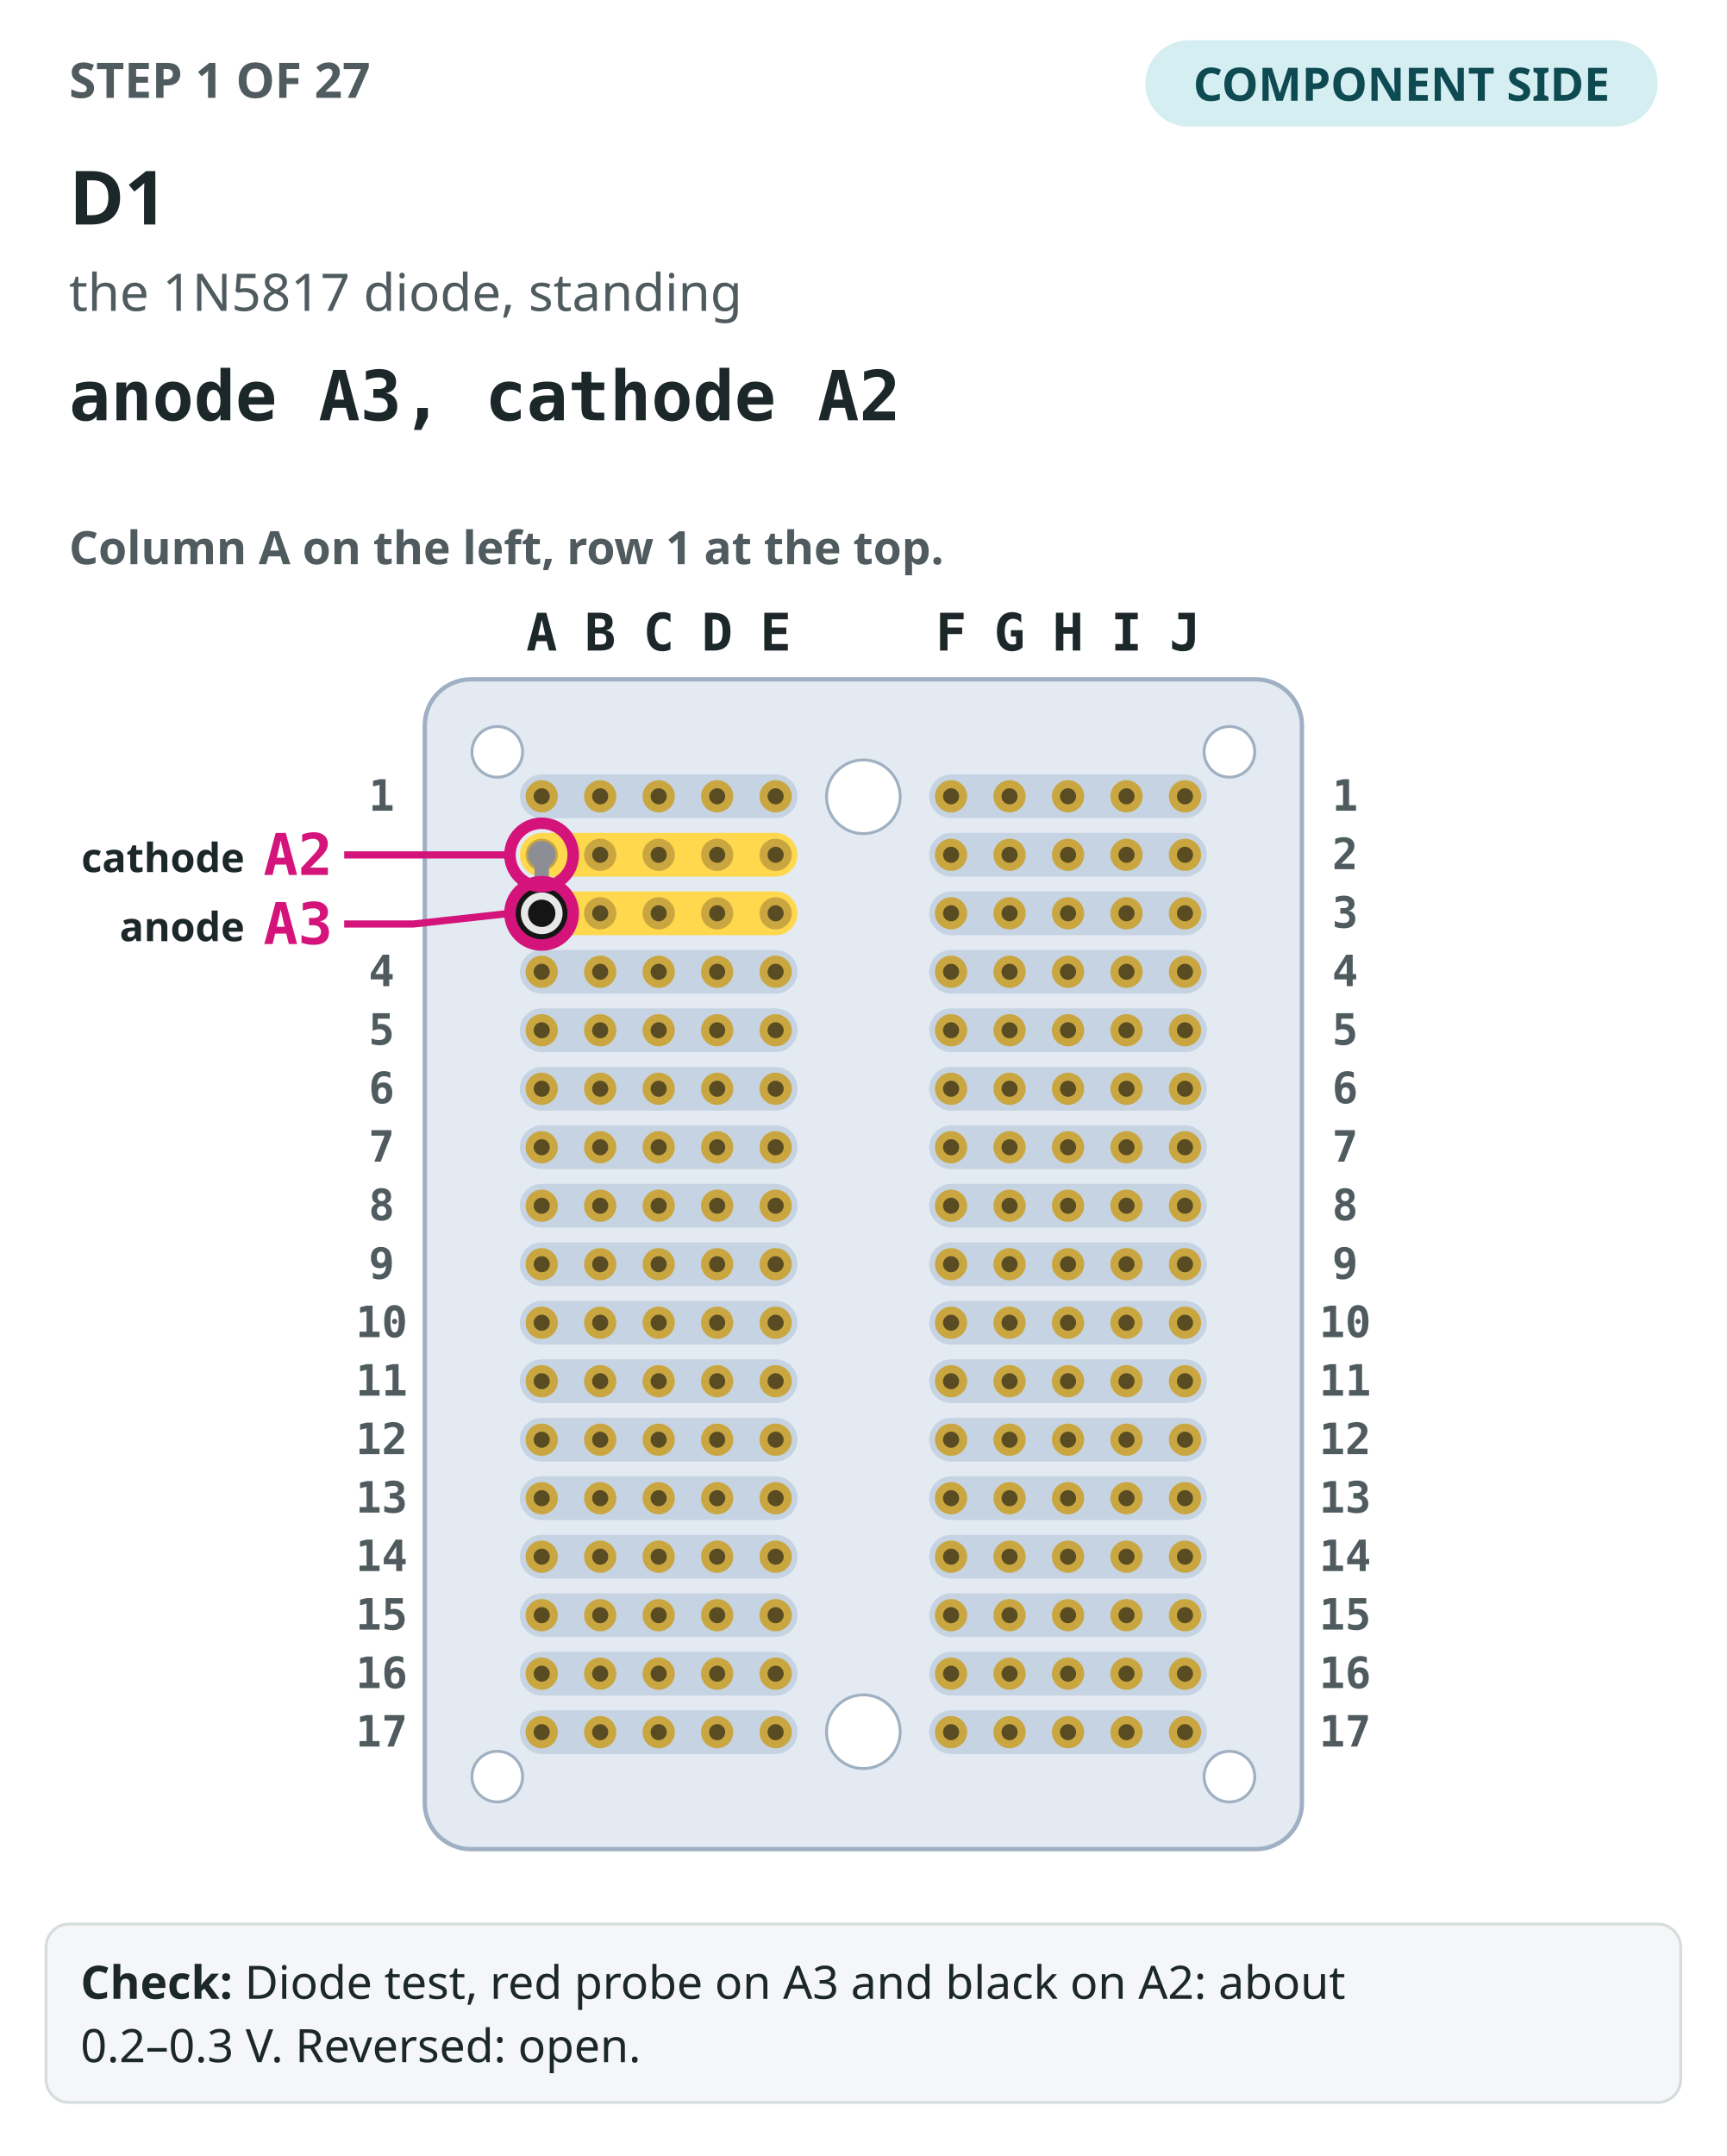
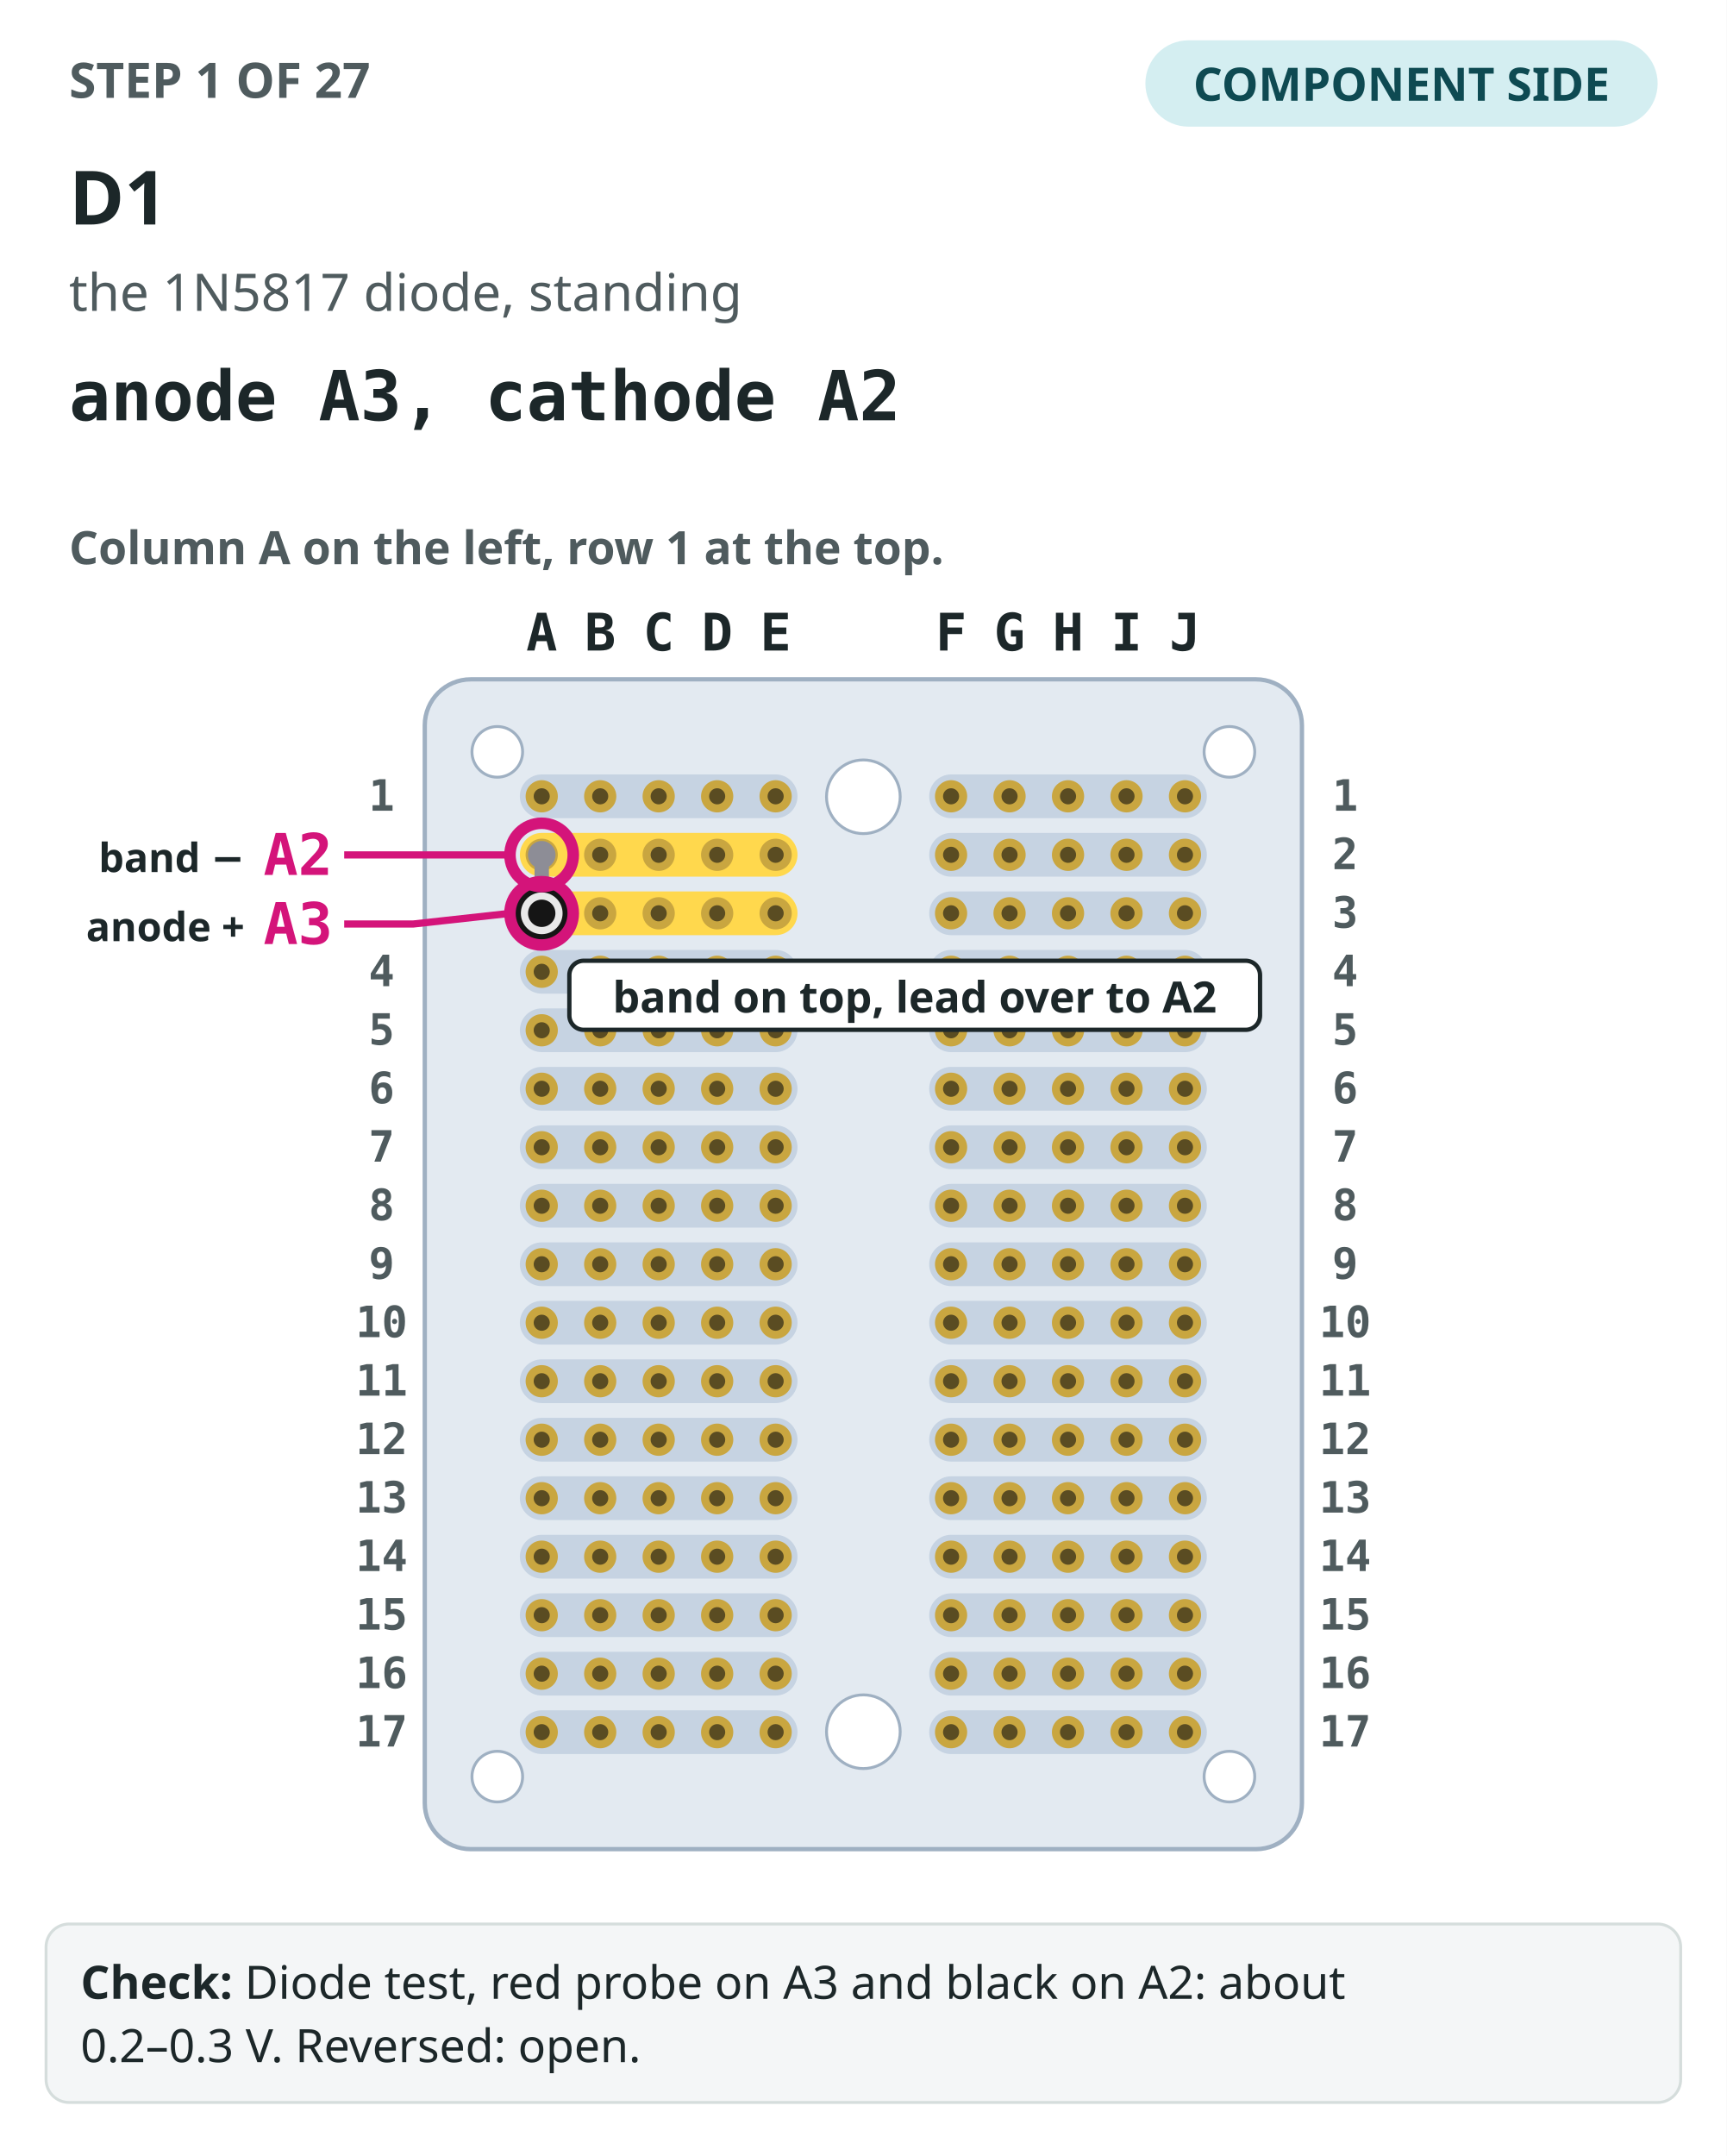
<svg xmlns="http://www.w3.org/2000/svg" viewBox="0 0 600 749" role="img" aria-label="Step 1: The perfboard seen from the component side, column A on the left. D1 drawn in colour, anode A3, cathode A2, its holes circled.">
  <rect width="600" height="749" fill="#ffffff" />
  <text x="24" y="34" font-family="IBM Plex Sans,ui-sans-serif,system-ui,sans-serif" font-size="17" font-weight="700" fill="#4f5b5e">STEP 1 OF 27</text>
  <rect x="398" y="14" width="178" height="30" rx="15" fill="#d4eef1" />
  <text x="487" y="35" text-anchor="middle" font-family="IBM Plex Sans,ui-sans-serif,system-ui,sans-serif" font-size="16" font-weight="700" fill="#0e4a52">COMPONENT SIDE</text>
  <text x="24" y="78" font-family="IBM Plex Sans,ui-sans-serif,system-ui,sans-serif" font-size="26" font-weight="700" fill="#1c2729">D1</text>
  <text x="24" y="108" font-family="IBM Plex Sans,ui-sans-serif,system-ui,sans-serif" font-size="18" fill="#4f5b5e">the 1N5817 diode, standing</text>
  <text x="24" y="146" font-family="IBM Plex Mono,ui-monospace,SFMono-Regular,Menlo,monospace" font-size="24" font-weight="700" fill="#1c2729">anode A3, cathode A2</text>
  <text x="24" y="196" font-family="IBM Plex Sans,ui-sans-serif,system-ui,sans-serif" font-size="16" font-weight="600" fill="#4f5b5e">Column A on the left, row 1 at the top.</text>
  <rect x="147.6" y="236" width="304.8" height="406.4" rx="16" fill="#e3eaf1" stroke="#9fb0c2" stroke-width="1.5" />
  <rect x="180.64" y="269.04" width="96.48" height="15.2" rx="7.6" fill="#c6d3e2" />
  <rect x="322.88" y="269.04" width="96.48" height="15.2" rx="7.6" fill="#c6d3e2" />
  <rect x="180.64" y="289.36" width="96.48" height="15.2" rx="7.6" fill="#ffd84d" />
  <rect x="322.88" y="289.36" width="96.48" height="15.2" rx="7.6" fill="#c6d3e2" />
  <rect x="180.64" y="309.68" width="96.48" height="15.2" rx="7.6" fill="#ffd84d" />
  <rect x="322.88" y="309.68" width="96.48" height="15.2" rx="7.6" fill="#c6d3e2" />
  <rect x="180.64" y="330" width="96.48" height="15.2" rx="7.6" fill="#c6d3e2" />
  <rect x="322.88" y="330" width="96.48" height="15.2" rx="7.6" fill="#c6d3e2" />
  <rect x="180.64" y="350.32" width="96.48" height="15.2" rx="7.6" fill="#c6d3e2" />
  <rect x="322.88" y="350.32" width="96.48" height="15.2" rx="7.6" fill="#c6d3e2" />
  <rect x="180.64" y="370.64" width="96.48" height="15.2" rx="7.6" fill="#c6d3e2" />
  <rect x="322.88" y="370.64" width="96.48" height="15.2" rx="7.6" fill="#c6d3e2" />
  <rect x="180.64" y="390.96" width="96.48" height="15.2" rx="7.6" fill="#c6d3e2" />
  <rect x="322.88" y="390.96" width="96.48" height="15.2" rx="7.6" fill="#c6d3e2" />
  <rect x="180.64" y="411.28" width="96.48" height="15.2" rx="7.6" fill="#c6d3e2" />
  <rect x="322.88" y="411.28" width="96.48" height="15.2" rx="7.6" fill="#c6d3e2" />
  <rect x="180.64" y="431.6" width="96.48" height="15.2" rx="7.6" fill="#c6d3e2" />
  <rect x="322.88" y="431.6" width="96.48" height="15.2" rx="7.6" fill="#c6d3e2" />
  <rect x="180.64" y="451.92" width="96.48" height="15.2" rx="7.6" fill="#c6d3e2" />
  <rect x="322.88" y="451.92" width="96.48" height="15.2" rx="7.6" fill="#c6d3e2" />
  <rect x="180.64" y="472.24" width="96.48" height="15.2" rx="7.6" fill="#c6d3e2" />
  <rect x="322.88" y="472.24" width="96.48" height="15.2" rx="7.6" fill="#c6d3e2" />
  <rect x="180.64" y="492.56" width="96.48" height="15.2" rx="7.6" fill="#c6d3e2" />
  <rect x="322.88" y="492.56" width="96.48" height="15.2" rx="7.6" fill="#c6d3e2" />
  <rect x="180.64" y="512.88" width="96.48" height="15.2" rx="7.6" fill="#c6d3e2" />
  <rect x="322.88" y="512.88" width="96.48" height="15.2" rx="7.6" fill="#c6d3e2" />
  <rect x="180.64" y="533.2" width="96.48" height="15.2" rx="7.6" fill="#c6d3e2" />
  <rect x="322.88" y="533.2" width="96.48" height="15.2" rx="7.6" fill="#c6d3e2" />
  <rect x="180.64" y="553.52" width="96.48" height="15.2" rx="7.6" fill="#c6d3e2" />
  <rect x="322.88" y="553.52" width="96.48" height="15.2" rx="7.6" fill="#c6d3e2" />
  <rect x="180.64" y="573.84" width="96.48" height="15.2" rx="7.6" fill="#c6d3e2" />
  <rect x="322.88" y="573.84" width="96.48" height="15.2" rx="7.6" fill="#c6d3e2" />
  <rect x="180.64" y="594.16" width="96.48" height="15.2" rx="7.6" fill="#c6d3e2" />
  <rect x="322.88" y="594.16" width="96.48" height="15.2" rx="7.6" fill="#c6d3e2" />
  <circle cx="300" cy="276.8" r="12.8" fill="#ffffff" stroke="#9fb0c2" />
  <circle cx="300" cy="601.6" r="12.8" fill="#ffffff" stroke="#9fb0c2" />
  <circle cx="172.8" cy="261.2" r="8.8" fill="#ffffff" stroke="#9fb0c2" />
  <circle cx="427.2" cy="261.2" r="8.8" fill="#ffffff" stroke="#9fb0c2" />
  <circle cx="172.8" cy="617.2" r="8.8" fill="#ffffff" stroke="#9fb0c2" />
  <circle cx="427.2" cy="617.2" r="8.8" fill="#ffffff" stroke="#9fb0c2" />
  <circle cx="188.24" cy="276.64" r="5.6" fill="#c9a640" />
  <circle cx="188.24" cy="276.64" r="2.8" fill="#5a4c22" />
  <circle cx="208.56" cy="276.64" r="5.6" fill="#c9a640" />
  <circle cx="208.56" cy="276.64" r="2.8" fill="#5a4c22" />
  <circle cx="228.88" cy="276.64" r="5.6" fill="#c9a640" />
  <circle cx="228.88" cy="276.64" r="2.8" fill="#5a4c22" />
  <circle cx="249.2" cy="276.64" r="5.6" fill="#c9a640" />
  <circle cx="249.2" cy="276.64" r="2.8" fill="#5a4c22" />
  <circle cx="269.52" cy="276.64" r="5.6" fill="#c9a640" />
  <circle cx="269.52" cy="276.64" r="2.8" fill="#5a4c22" />
  <circle cx="330.48" cy="276.64" r="5.6" fill="#c9a640" />
  <circle cx="330.48" cy="276.64" r="2.8" fill="#5a4c22" />
  <circle cx="350.8" cy="276.64" r="5.6" fill="#c9a640" />
  <circle cx="350.8" cy="276.64" r="2.8" fill="#5a4c22" />
  <circle cx="371.12" cy="276.64" r="5.6" fill="#c9a640" />
  <circle cx="371.12" cy="276.64" r="2.8" fill="#5a4c22" />
  <circle cx="391.44" cy="276.64" r="5.6" fill="#c9a640" />
  <circle cx="391.44" cy="276.64" r="2.8" fill="#5a4c22" />
  <circle cx="411.76" cy="276.64" r="5.6" fill="#c9a640" />
  <circle cx="411.76" cy="276.64" r="2.8" fill="#5a4c22" />
  <circle cx="188.24" cy="296.96" r="5.6" fill="#c9a640" />
  <circle cx="188.24" cy="296.96" r="2.8" fill="#5a4c22" />
  <circle cx="208.56" cy="296.96" r="5.6" fill="#c9a640" />
  <circle cx="208.56" cy="296.96" r="2.8" fill="#5a4c22" />
  <circle cx="228.88" cy="296.96" r="5.6" fill="#c9a640" />
  <circle cx="228.88" cy="296.96" r="2.8" fill="#5a4c22" />
  <circle cx="249.2" cy="296.96" r="5.6" fill="#c9a640" />
  <circle cx="249.2" cy="296.96" r="2.8" fill="#5a4c22" />
  <circle cx="269.52" cy="296.96" r="5.6" fill="#c9a640" />
  <circle cx="269.52" cy="296.96" r="2.8" fill="#5a4c22" />
  <circle cx="330.48" cy="296.96" r="5.6" fill="#c9a640" />
  <circle cx="330.48" cy="296.96" r="2.8" fill="#5a4c22" />
  <circle cx="350.8" cy="296.96" r="5.6" fill="#c9a640" />
  <circle cx="350.8" cy="296.96" r="2.8" fill="#5a4c22" />
  <circle cx="371.12" cy="296.96" r="5.6" fill="#c9a640" />
  <circle cx="371.12" cy="296.96" r="2.8" fill="#5a4c22" />
  <circle cx="391.44" cy="296.96" r="5.6" fill="#c9a640" />
  <circle cx="391.44" cy="296.96" r="2.8" fill="#5a4c22" />
  <circle cx="411.76" cy="296.96" r="5.6" fill="#c9a640" />
  <circle cx="411.76" cy="296.96" r="2.8" fill="#5a4c22" />
  <circle cx="188.24" cy="317.28" r="5.6" fill="#c9a640" />
  <circle cx="188.24" cy="317.28" r="2.8" fill="#5a4c22" />
  <circle cx="208.56" cy="317.28" r="5.6" fill="#c9a640" />
  <circle cx="208.56" cy="317.28" r="2.8" fill="#5a4c22" />
  <circle cx="228.88" cy="317.28" r="5.6" fill="#c9a640" />
  <circle cx="228.88" cy="317.28" r="2.8" fill="#5a4c22" />
  <circle cx="249.2" cy="317.28" r="5.6" fill="#c9a640" />
  <circle cx="249.2" cy="317.28" r="2.8" fill="#5a4c22" />
  <circle cx="269.52" cy="317.28" r="5.6" fill="#c9a640" />
  <circle cx="269.52" cy="317.28" r="2.8" fill="#5a4c22" />
  <circle cx="330.48" cy="317.28" r="5.6" fill="#c9a640" />
  <circle cx="330.48" cy="317.28" r="2.8" fill="#5a4c22" />
  <circle cx="350.8" cy="317.28" r="5.6" fill="#c9a640" />
  <circle cx="350.8" cy="317.28" r="2.8" fill="#5a4c22" />
  <circle cx="371.12" cy="317.28" r="5.6" fill="#c9a640" />
  <circle cx="371.12" cy="317.28" r="2.8" fill="#5a4c22" />
  <circle cx="391.44" cy="317.28" r="5.6" fill="#c9a640" />
  <circle cx="391.44" cy="317.28" r="2.8" fill="#5a4c22" />
  <circle cx="411.76" cy="317.28" r="5.6" fill="#c9a640" />
  <circle cx="411.76" cy="317.28" r="2.8" fill="#5a4c22" />
  <circle cx="188.24" cy="337.6" r="5.6" fill="#c9a640" />
  <circle cx="188.24" cy="337.6" r="2.8" fill="#5a4c22" />
  <circle cx="208.56" cy="337.6" r="5.6" fill="#c9a640" />
  <circle cx="208.56" cy="337.6" r="2.8" fill="#5a4c22" />
  <circle cx="228.88" cy="337.6" r="5.6" fill="#c9a640" />
  <circle cx="228.88" cy="337.6" r="2.8" fill="#5a4c22" />
  <circle cx="249.2" cy="337.6" r="5.6" fill="#c9a640" />
  <circle cx="249.2" cy="337.6" r="2.8" fill="#5a4c22" />
  <circle cx="269.52" cy="337.6" r="5.6" fill="#c9a640" />
  <circle cx="269.52" cy="337.6" r="2.8" fill="#5a4c22" />
  <circle cx="330.48" cy="337.6" r="5.6" fill="#c9a640" />
  <circle cx="330.48" cy="337.6" r="2.8" fill="#5a4c22" />
  <circle cx="350.8" cy="337.6" r="5.6" fill="#c9a640" />
  <circle cx="350.8" cy="337.6" r="2.8" fill="#5a4c22" />
  <circle cx="371.12" cy="337.6" r="5.6" fill="#c9a640" />
  <circle cx="371.12" cy="337.6" r="2.8" fill="#5a4c22" />
  <circle cx="391.44" cy="337.6" r="5.6" fill="#c9a640" />
  <circle cx="391.44" cy="337.6" r="2.8" fill="#5a4c22" />
  <circle cx="411.76" cy="337.6" r="5.6" fill="#c9a640" />
  <circle cx="411.76" cy="337.6" r="2.8" fill="#5a4c22" />
  <circle cx="188.24" cy="357.92" r="5.6" fill="#c9a640" />
  <circle cx="188.24" cy="357.92" r="2.8" fill="#5a4c22" />
  <circle cx="208.56" cy="357.92" r="5.6" fill="#c9a640" />
  <circle cx="208.56" cy="357.92" r="2.8" fill="#5a4c22" />
  <circle cx="228.88" cy="357.92" r="5.6" fill="#c9a640" />
  <circle cx="228.88" cy="357.92" r="2.8" fill="#5a4c22" />
  <circle cx="249.2" cy="357.92" r="5.6" fill="#c9a640" />
  <circle cx="249.2" cy="357.92" r="2.8" fill="#5a4c22" />
  <circle cx="269.52" cy="357.92" r="5.6" fill="#c9a640" />
  <circle cx="269.52" cy="357.92" r="2.8" fill="#5a4c22" />
  <circle cx="330.48" cy="357.92" r="5.6" fill="#c9a640" />
  <circle cx="330.48" cy="357.92" r="2.8" fill="#5a4c22" />
  <circle cx="350.8" cy="357.92" r="5.6" fill="#c9a640" />
  <circle cx="350.8" cy="357.92" r="2.8" fill="#5a4c22" />
  <circle cx="371.12" cy="357.92" r="5.6" fill="#c9a640" />
  <circle cx="371.12" cy="357.92" r="2.8" fill="#5a4c22" />
  <circle cx="391.44" cy="357.92" r="5.6" fill="#c9a640" />
  <circle cx="391.44" cy="357.92" r="2.8" fill="#5a4c22" />
  <circle cx="411.76" cy="357.92" r="5.6" fill="#c9a640" />
  <circle cx="411.76" cy="357.92" r="2.8" fill="#5a4c22" />
  <circle cx="188.24" cy="378.24" r="5.6" fill="#c9a640" />
  <circle cx="188.24" cy="378.24" r="2.8" fill="#5a4c22" />
  <circle cx="208.56" cy="378.24" r="5.6" fill="#c9a640" />
  <circle cx="208.56" cy="378.24" r="2.8" fill="#5a4c22" />
  <circle cx="228.88" cy="378.24" r="5.6" fill="#c9a640" />
  <circle cx="228.88" cy="378.24" r="2.8" fill="#5a4c22" />
  <circle cx="249.2" cy="378.24" r="5.6" fill="#c9a640" />
  <circle cx="249.2" cy="378.24" r="2.8" fill="#5a4c22" />
  <circle cx="269.52" cy="378.24" r="5.6" fill="#c9a640" />
  <circle cx="269.52" cy="378.24" r="2.8" fill="#5a4c22" />
  <circle cx="330.48" cy="378.24" r="5.6" fill="#c9a640" />
  <circle cx="330.48" cy="378.24" r="2.8" fill="#5a4c22" />
  <circle cx="350.8" cy="378.24" r="5.6" fill="#c9a640" />
  <circle cx="350.8" cy="378.24" r="2.8" fill="#5a4c22" />
  <circle cx="371.12" cy="378.24" r="5.6" fill="#c9a640" />
  <circle cx="371.12" cy="378.24" r="2.8" fill="#5a4c22" />
  <circle cx="391.44" cy="378.24" r="5.6" fill="#c9a640" />
  <circle cx="391.44" cy="378.24" r="2.8" fill="#5a4c22" />
  <circle cx="411.76" cy="378.24" r="5.6" fill="#c9a640" />
  <circle cx="411.76" cy="378.24" r="2.8" fill="#5a4c22" />
  <circle cx="188.24" cy="398.56" r="5.6" fill="#c9a640" />
  <circle cx="188.24" cy="398.56" r="2.8" fill="#5a4c22" />
  <circle cx="208.56" cy="398.56" r="5.6" fill="#c9a640" />
  <circle cx="208.56" cy="398.56" r="2.8" fill="#5a4c22" />
  <circle cx="228.88" cy="398.56" r="5.6" fill="#c9a640" />
  <circle cx="228.88" cy="398.56" r="2.8" fill="#5a4c22" />
  <circle cx="249.2" cy="398.56" r="5.6" fill="#c9a640" />
  <circle cx="249.2" cy="398.56" r="2.8" fill="#5a4c22" />
  <circle cx="269.52" cy="398.56" r="5.6" fill="#c9a640" />
  <circle cx="269.52" cy="398.56" r="2.8" fill="#5a4c22" />
  <circle cx="330.48" cy="398.56" r="5.6" fill="#c9a640" />
  <circle cx="330.48" cy="398.56" r="2.8" fill="#5a4c22" />
  <circle cx="350.8" cy="398.56" r="5.6" fill="#c9a640" />
  <circle cx="350.8" cy="398.56" r="2.8" fill="#5a4c22" />
  <circle cx="371.12" cy="398.56" r="5.6" fill="#c9a640" />
  <circle cx="371.12" cy="398.56" r="2.8" fill="#5a4c22" />
  <circle cx="391.44" cy="398.56" r="5.6" fill="#c9a640" />
  <circle cx="391.44" cy="398.56" r="2.8" fill="#5a4c22" />
  <circle cx="411.76" cy="398.56" r="5.6" fill="#c9a640" />
  <circle cx="411.76" cy="398.56" r="2.8" fill="#5a4c22" />
  <circle cx="188.24" cy="418.88" r="5.6" fill="#c9a640" />
  <circle cx="188.24" cy="418.88" r="2.8" fill="#5a4c22" />
  <circle cx="208.56" cy="418.88" r="5.6" fill="#c9a640" />
  <circle cx="208.56" cy="418.88" r="2.8" fill="#5a4c22" />
  <circle cx="228.88" cy="418.88" r="5.6" fill="#c9a640" />
  <circle cx="228.88" cy="418.88" r="2.8" fill="#5a4c22" />
  <circle cx="249.2" cy="418.88" r="5.6" fill="#c9a640" />
  <circle cx="249.2" cy="418.88" r="2.8" fill="#5a4c22" />
  <circle cx="269.52" cy="418.88" r="5.6" fill="#c9a640" />
  <circle cx="269.52" cy="418.88" r="2.8" fill="#5a4c22" />
  <circle cx="330.48" cy="418.88" r="5.6" fill="#c9a640" />
  <circle cx="330.48" cy="418.88" r="2.8" fill="#5a4c22" />
  <circle cx="350.8" cy="418.88" r="5.6" fill="#c9a640" />
  <circle cx="350.8" cy="418.88" r="2.8" fill="#5a4c22" />
  <circle cx="371.12" cy="418.88" r="5.6" fill="#c9a640" />
  <circle cx="371.12" cy="418.88" r="2.8" fill="#5a4c22" />
  <circle cx="391.44" cy="418.88" r="5.6" fill="#c9a640" />
  <circle cx="391.44" cy="418.88" r="2.8" fill="#5a4c22" />
  <circle cx="411.76" cy="418.88" r="5.6" fill="#c9a640" />
  <circle cx="411.76" cy="418.88" r="2.8" fill="#5a4c22" />
  <circle cx="188.24" cy="439.2" r="5.6" fill="#c9a640" />
  <circle cx="188.24" cy="439.2" r="2.8" fill="#5a4c22" />
  <circle cx="208.56" cy="439.2" r="5.6" fill="#c9a640" />
  <circle cx="208.56" cy="439.2" r="2.8" fill="#5a4c22" />
  <circle cx="228.88" cy="439.2" r="5.6" fill="#c9a640" />
  <circle cx="228.88" cy="439.2" r="2.8" fill="#5a4c22" />
  <circle cx="249.2" cy="439.2" r="5.6" fill="#c9a640" />
  <circle cx="249.2" cy="439.2" r="2.8" fill="#5a4c22" />
  <circle cx="269.52" cy="439.2" r="5.6" fill="#c9a640" />
  <circle cx="269.52" cy="439.2" r="2.8" fill="#5a4c22" />
  <circle cx="330.48" cy="439.2" r="5.6" fill="#c9a640" />
  <circle cx="330.48" cy="439.2" r="2.8" fill="#5a4c22" />
  <circle cx="350.8" cy="439.2" r="5.6" fill="#c9a640" />
  <circle cx="350.8" cy="439.2" r="2.8" fill="#5a4c22" />
  <circle cx="371.12" cy="439.2" r="5.6" fill="#c9a640" />
  <circle cx="371.12" cy="439.2" r="2.8" fill="#5a4c22" />
  <circle cx="391.44" cy="439.2" r="5.6" fill="#c9a640" />
  <circle cx="391.44" cy="439.2" r="2.8" fill="#5a4c22" />
  <circle cx="411.76" cy="439.2" r="5.6" fill="#c9a640" />
  <circle cx="411.76" cy="439.2" r="2.8" fill="#5a4c22" />
  <circle cx="188.24" cy="459.52" r="5.6" fill="#c9a640" />
  <circle cx="188.24" cy="459.52" r="2.8" fill="#5a4c22" />
  <circle cx="208.56" cy="459.52" r="5.6" fill="#c9a640" />
  <circle cx="208.56" cy="459.52" r="2.8" fill="#5a4c22" />
  <circle cx="228.88" cy="459.52" r="5.6" fill="#c9a640" />
  <circle cx="228.88" cy="459.52" r="2.8" fill="#5a4c22" />
  <circle cx="249.2" cy="459.52" r="5.6" fill="#c9a640" />
  <circle cx="249.2" cy="459.52" r="2.8" fill="#5a4c22" />
  <circle cx="269.52" cy="459.52" r="5.6" fill="#c9a640" />
  <circle cx="269.52" cy="459.52" r="2.8" fill="#5a4c22" />
  <circle cx="330.48" cy="459.52" r="5.6" fill="#c9a640" />
  <circle cx="330.48" cy="459.52" r="2.8" fill="#5a4c22" />
  <circle cx="350.8" cy="459.52" r="5.6" fill="#c9a640" />
  <circle cx="350.8" cy="459.52" r="2.8" fill="#5a4c22" />
  <circle cx="371.12" cy="459.52" r="5.6" fill="#c9a640" />
  <circle cx="371.12" cy="459.52" r="2.8" fill="#5a4c22" />
  <circle cx="391.44" cy="459.52" r="5.6" fill="#c9a640" />
  <circle cx="391.44" cy="459.52" r="2.8" fill="#5a4c22" />
  <circle cx="411.76" cy="459.52" r="5.6" fill="#c9a640" />
  <circle cx="411.76" cy="459.52" r="2.8" fill="#5a4c22" />
  <circle cx="188.24" cy="479.84" r="5.6" fill="#c9a640" />
  <circle cx="188.24" cy="479.84" r="2.8" fill="#5a4c22" />
  <circle cx="208.56" cy="479.84" r="5.6" fill="#c9a640" />
  <circle cx="208.56" cy="479.84" r="2.8" fill="#5a4c22" />
  <circle cx="228.88" cy="479.84" r="5.6" fill="#c9a640" />
  <circle cx="228.88" cy="479.84" r="2.8" fill="#5a4c22" />
  <circle cx="249.2" cy="479.84" r="5.6" fill="#c9a640" />
  <circle cx="249.2" cy="479.84" r="2.8" fill="#5a4c22" />
  <circle cx="269.52" cy="479.84" r="5.6" fill="#c9a640" />
  <circle cx="269.52" cy="479.84" r="2.8" fill="#5a4c22" />
  <circle cx="330.48" cy="479.84" r="5.6" fill="#c9a640" />
  <circle cx="330.48" cy="479.84" r="2.8" fill="#5a4c22" />
  <circle cx="350.8" cy="479.84" r="5.6" fill="#c9a640" />
  <circle cx="350.8" cy="479.84" r="2.8" fill="#5a4c22" />
  <circle cx="371.12" cy="479.84" r="5.6" fill="#c9a640" />
  <circle cx="371.12" cy="479.84" r="2.8" fill="#5a4c22" />
  <circle cx="391.44" cy="479.84" r="5.6" fill="#c9a640" />
  <circle cx="391.44" cy="479.84" r="2.8" fill="#5a4c22" />
  <circle cx="411.76" cy="479.84" r="5.6" fill="#c9a640" />
  <circle cx="411.76" cy="479.84" r="2.8" fill="#5a4c22" />
  <circle cx="188.24" cy="500.16" r="5.6" fill="#c9a640" />
  <circle cx="188.24" cy="500.16" r="2.8" fill="#5a4c22" />
  <circle cx="208.56" cy="500.16" r="5.6" fill="#c9a640" />
  <circle cx="208.56" cy="500.16" r="2.8" fill="#5a4c22" />
  <circle cx="228.88" cy="500.16" r="5.6" fill="#c9a640" />
  <circle cx="228.88" cy="500.16" r="2.8" fill="#5a4c22" />
  <circle cx="249.2" cy="500.16" r="5.6" fill="#c9a640" />
  <circle cx="249.2" cy="500.16" r="2.8" fill="#5a4c22" />
  <circle cx="269.52" cy="500.16" r="5.6" fill="#c9a640" />
  <circle cx="269.52" cy="500.16" r="2.8" fill="#5a4c22" />
  <circle cx="330.48" cy="500.16" r="5.6" fill="#c9a640" />
  <circle cx="330.48" cy="500.16" r="2.8" fill="#5a4c22" />
  <circle cx="350.8" cy="500.16" r="5.6" fill="#c9a640" />
  <circle cx="350.8" cy="500.16" r="2.8" fill="#5a4c22" />
  <circle cx="371.12" cy="500.16" r="5.6" fill="#c9a640" />
  <circle cx="371.12" cy="500.16" r="2.8" fill="#5a4c22" />
  <circle cx="391.44" cy="500.16" r="5.6" fill="#c9a640" />
  <circle cx="391.44" cy="500.16" r="2.8" fill="#5a4c22" />
  <circle cx="411.76" cy="500.16" r="5.6" fill="#c9a640" />
  <circle cx="411.76" cy="500.16" r="2.8" fill="#5a4c22" />
  <circle cx="188.24" cy="520.48" r="5.6" fill="#c9a640" />
  <circle cx="188.24" cy="520.48" r="2.8" fill="#5a4c22" />
  <circle cx="208.56" cy="520.48" r="5.6" fill="#c9a640" />
  <circle cx="208.56" cy="520.48" r="2.8" fill="#5a4c22" />
  <circle cx="228.88" cy="520.48" r="5.6" fill="#c9a640" />
  <circle cx="228.88" cy="520.48" r="2.8" fill="#5a4c22" />
  <circle cx="249.2" cy="520.48" r="5.6" fill="#c9a640" />
  <circle cx="249.2" cy="520.48" r="2.8" fill="#5a4c22" />
  <circle cx="269.52" cy="520.48" r="5.6" fill="#c9a640" />
  <circle cx="269.52" cy="520.48" r="2.8" fill="#5a4c22" />
  <circle cx="330.48" cy="520.48" r="5.6" fill="#c9a640" />
  <circle cx="330.48" cy="520.48" r="2.8" fill="#5a4c22" />
  <circle cx="350.8" cy="520.48" r="5.6" fill="#c9a640" />
  <circle cx="350.8" cy="520.48" r="2.8" fill="#5a4c22" />
  <circle cx="371.12" cy="520.48" r="5.6" fill="#c9a640" />
  <circle cx="371.12" cy="520.48" r="2.8" fill="#5a4c22" />
  <circle cx="391.44" cy="520.48" r="5.6" fill="#c9a640" />
  <circle cx="391.44" cy="520.48" r="2.8" fill="#5a4c22" />
  <circle cx="411.76" cy="520.48" r="5.6" fill="#c9a640" />
  <circle cx="411.76" cy="520.48" r="2.8" fill="#5a4c22" />
  <circle cx="188.24" cy="540.8" r="5.6" fill="#c9a640" />
  <circle cx="188.24" cy="540.8" r="2.8" fill="#5a4c22" />
  <circle cx="208.56" cy="540.8" r="5.6" fill="#c9a640" />
  <circle cx="208.56" cy="540.8" r="2.8" fill="#5a4c22" />
  <circle cx="228.88" cy="540.8" r="5.6" fill="#c9a640" />
  <circle cx="228.88" cy="540.8" r="2.8" fill="#5a4c22" />
  <circle cx="249.2" cy="540.8" r="5.6" fill="#c9a640" />
  <circle cx="249.2" cy="540.8" r="2.8" fill="#5a4c22" />
  <circle cx="269.52" cy="540.8" r="5.6" fill="#c9a640" />
  <circle cx="269.52" cy="540.8" r="2.8" fill="#5a4c22" />
  <circle cx="330.48" cy="540.8" r="5.6" fill="#c9a640" />
  <circle cx="330.48" cy="540.8" r="2.8" fill="#5a4c22" />
  <circle cx="350.8" cy="540.8" r="5.6" fill="#c9a640" />
  <circle cx="350.8" cy="540.8" r="2.8" fill="#5a4c22" />
  <circle cx="371.12" cy="540.8" r="5.6" fill="#c9a640" />
  <circle cx="371.12" cy="540.8" r="2.8" fill="#5a4c22" />
  <circle cx="391.44" cy="540.8" r="5.6" fill="#c9a640" />
  <circle cx="391.44" cy="540.8" r="2.8" fill="#5a4c22" />
  <circle cx="411.76" cy="540.8" r="5.6" fill="#c9a640" />
  <circle cx="411.76" cy="540.8" r="2.8" fill="#5a4c22" />
  <circle cx="188.24" cy="561.12" r="5.6" fill="#c9a640" />
  <circle cx="188.24" cy="561.12" r="2.8" fill="#5a4c22" />
  <circle cx="208.56" cy="561.12" r="5.6" fill="#c9a640" />
  <circle cx="208.56" cy="561.12" r="2.8" fill="#5a4c22" />
  <circle cx="228.88" cy="561.12" r="5.6" fill="#c9a640" />
  <circle cx="228.88" cy="561.12" r="2.8" fill="#5a4c22" />
  <circle cx="249.2" cy="561.12" r="5.6" fill="#c9a640" />
  <circle cx="249.2" cy="561.12" r="2.8" fill="#5a4c22" />
  <circle cx="269.52" cy="561.12" r="5.6" fill="#c9a640" />
  <circle cx="269.52" cy="561.12" r="2.8" fill="#5a4c22" />
  <circle cx="330.48" cy="561.12" r="5.6" fill="#c9a640" />
  <circle cx="330.48" cy="561.12" r="2.8" fill="#5a4c22" />
  <circle cx="350.8" cy="561.12" r="5.6" fill="#c9a640" />
  <circle cx="350.8" cy="561.12" r="2.8" fill="#5a4c22" />
  <circle cx="371.12" cy="561.12" r="5.6" fill="#c9a640" />
  <circle cx="371.12" cy="561.12" r="2.8" fill="#5a4c22" />
  <circle cx="391.44" cy="561.12" r="5.6" fill="#c9a640" />
  <circle cx="391.44" cy="561.12" r="2.8" fill="#5a4c22" />
  <circle cx="411.76" cy="561.12" r="5.6" fill="#c9a640" />
  <circle cx="411.76" cy="561.12" r="2.8" fill="#5a4c22" />
  <circle cx="188.24" cy="581.44" r="5.6" fill="#c9a640" />
  <circle cx="188.24" cy="581.44" r="2.8" fill="#5a4c22" />
  <circle cx="208.56" cy="581.44" r="5.6" fill="#c9a640" />
  <circle cx="208.56" cy="581.44" r="2.8" fill="#5a4c22" />
  <circle cx="228.88" cy="581.44" r="5.6" fill="#c9a640" />
  <circle cx="228.88" cy="581.44" r="2.8" fill="#5a4c22" />
  <circle cx="249.2" cy="581.44" r="5.6" fill="#c9a640" />
  <circle cx="249.2" cy="581.44" r="2.8" fill="#5a4c22" />
  <circle cx="269.52" cy="581.44" r="5.6" fill="#c9a640" />
  <circle cx="269.52" cy="581.44" r="2.8" fill="#5a4c22" />
  <circle cx="330.48" cy="581.44" r="5.6" fill="#c9a640" />
  <circle cx="330.48" cy="581.44" r="2.8" fill="#5a4c22" />
  <circle cx="350.8" cy="581.44" r="5.6" fill="#c9a640" />
  <circle cx="350.8" cy="581.44" r="2.8" fill="#5a4c22" />
  <circle cx="371.12" cy="581.44" r="5.6" fill="#c9a640" />
  <circle cx="371.12" cy="581.44" r="2.8" fill="#5a4c22" />
  <circle cx="391.44" cy="581.44" r="5.6" fill="#c9a640" />
  <circle cx="391.44" cy="581.44" r="2.8" fill="#5a4c22" />
  <circle cx="411.76" cy="581.44" r="5.6" fill="#c9a640" />
  <circle cx="411.76" cy="581.44" r="2.8" fill="#5a4c22" />
  <circle cx="188.24" cy="601.76" r="5.6" fill="#c9a640" />
  <circle cx="188.24" cy="601.76" r="2.8" fill="#5a4c22" />
  <circle cx="208.56" cy="601.76" r="5.6" fill="#c9a640" />
  <circle cx="208.56" cy="601.76" r="2.8" fill="#5a4c22" />
  <circle cx="228.88" cy="601.76" r="5.6" fill="#c9a640" />
  <circle cx="228.88" cy="601.76" r="2.8" fill="#5a4c22" />
  <circle cx="249.2" cy="601.76" r="5.6" fill="#c9a640" />
  <circle cx="249.2" cy="601.76" r="2.8" fill="#5a4c22" />
  <circle cx="269.52" cy="601.76" r="5.6" fill="#c9a640" />
  <circle cx="269.52" cy="601.76" r="2.8" fill="#5a4c22" />
  <circle cx="330.48" cy="601.76" r="5.6" fill="#c9a640" />
  <circle cx="330.48" cy="601.76" r="2.8" fill="#5a4c22" />
  <circle cx="350.8" cy="601.76" r="5.6" fill="#c9a640" />
  <circle cx="350.8" cy="601.76" r="2.8" fill="#5a4c22" />
  <circle cx="371.12" cy="601.76" r="5.6" fill="#c9a640" />
  <circle cx="371.12" cy="601.76" r="2.8" fill="#5a4c22" />
  <circle cx="391.44" cy="601.76" r="5.6" fill="#c9a640" />
  <circle cx="391.44" cy="601.76" r="2.8" fill="#5a4c22" />
  <circle cx="411.76" cy="601.76" r="5.6" fill="#c9a640" />
  <circle cx="411.76" cy="601.76" r="2.8" fill="#5a4c22" />
  <text x="188.24" y="226" text-anchor="middle" font-family="IBM Plex Mono,ui-monospace,SFMono-Regular,Menlo,monospace" font-size="18" font-weight="700" fill="#1c2729">A</text>
  <text x="208.56" y="226" text-anchor="middle" font-family="IBM Plex Mono,ui-monospace,SFMono-Regular,Menlo,monospace" font-size="18" font-weight="700" fill="#1c2729">B</text>
  <text x="228.88" y="226" text-anchor="middle" font-family="IBM Plex Mono,ui-monospace,SFMono-Regular,Menlo,monospace" font-size="18" font-weight="700" fill="#1c2729">C</text>
  <text x="249.2" y="226" text-anchor="middle" font-family="IBM Plex Mono,ui-monospace,SFMono-Regular,Menlo,monospace" font-size="18" font-weight="700" fill="#1c2729">D</text>
  <text x="269.52" y="226" text-anchor="middle" font-family="IBM Plex Mono,ui-monospace,SFMono-Regular,Menlo,monospace" font-size="18" font-weight="700" fill="#1c2729">E</text>
  <text x="330.48" y="226" text-anchor="middle" font-family="IBM Plex Mono,ui-monospace,SFMono-Regular,Menlo,monospace" font-size="18" font-weight="700" fill="#1c2729">F</text>
  <text x="350.8" y="226" text-anchor="middle" font-family="IBM Plex Mono,ui-monospace,SFMono-Regular,Menlo,monospace" font-size="18" font-weight="700" fill="#1c2729">G</text>
  <text x="371.12" y="226" text-anchor="middle" font-family="IBM Plex Mono,ui-monospace,SFMono-Regular,Menlo,monospace" font-size="18" font-weight="700" fill="#1c2729">H</text>
  <text x="391.44" y="226" text-anchor="middle" font-family="IBM Plex Mono,ui-monospace,SFMono-Regular,Menlo,monospace" font-size="18" font-weight="700" fill="#1c2729">I</text>
  <text x="411.76" y="226" text-anchor="middle" font-family="IBM Plex Mono,ui-monospace,SFMono-Regular,Menlo,monospace" font-size="18" font-weight="700" fill="#1c2729">J</text>
  <text x="132.6" y="281.64" text-anchor="middle" font-family="IBM Plex Mono,ui-monospace,SFMono-Regular,Menlo,monospace" font-size="15" font-weight="700" fill="#4f5b5e">1</text>
  <text x="467.4" y="281.64" text-anchor="middle" font-family="IBM Plex Mono,ui-monospace,SFMono-Regular,Menlo,monospace" font-size="15" font-weight="700" fill="#4f5b5e">1</text>
  <text x="467.4" y="301.96" text-anchor="middle" font-family="IBM Plex Mono,ui-monospace,SFMono-Regular,Menlo,monospace" font-size="15" font-weight="700" fill="#4f5b5e">2</text>
  <text x="467.4" y="322.28" text-anchor="middle" font-family="IBM Plex Mono,ui-monospace,SFMono-Regular,Menlo,monospace" font-size="15" font-weight="700" fill="#4f5b5e">3</text>
  <text x="132.6" y="342.6" text-anchor="middle" font-family="IBM Plex Mono,ui-monospace,SFMono-Regular,Menlo,monospace" font-size="15" font-weight="700" fill="#4f5b5e">4</text>
  <text x="467.4" y="342.6" text-anchor="middle" font-family="IBM Plex Mono,ui-monospace,SFMono-Regular,Menlo,monospace" font-size="15" font-weight="700" fill="#4f5b5e">4</text>
  <text x="132.6" y="362.92" text-anchor="middle" font-family="IBM Plex Mono,ui-monospace,SFMono-Regular,Menlo,monospace" font-size="15" font-weight="700" fill="#4f5b5e">5</text>
  <text x="467.4" y="362.92" text-anchor="middle" font-family="IBM Plex Mono,ui-monospace,SFMono-Regular,Menlo,monospace" font-size="15" font-weight="700" fill="#4f5b5e">5</text>
  <text x="132.6" y="383.24" text-anchor="middle" font-family="IBM Plex Mono,ui-monospace,SFMono-Regular,Menlo,monospace" font-size="15" font-weight="700" fill="#4f5b5e">6</text>
  <text x="467.4" y="383.24" text-anchor="middle" font-family="IBM Plex Mono,ui-monospace,SFMono-Regular,Menlo,monospace" font-size="15" font-weight="700" fill="#4f5b5e">6</text>
  <text x="132.6" y="403.56" text-anchor="middle" font-family="IBM Plex Mono,ui-monospace,SFMono-Regular,Menlo,monospace" font-size="15" font-weight="700" fill="#4f5b5e">7</text>
  <text x="467.4" y="403.56" text-anchor="middle" font-family="IBM Plex Mono,ui-monospace,SFMono-Regular,Menlo,monospace" font-size="15" font-weight="700" fill="#4f5b5e">7</text>
  <text x="132.6" y="423.88" text-anchor="middle" font-family="IBM Plex Mono,ui-monospace,SFMono-Regular,Menlo,monospace" font-size="15" font-weight="700" fill="#4f5b5e">8</text>
  <text x="467.4" y="423.88" text-anchor="middle" font-family="IBM Plex Mono,ui-monospace,SFMono-Regular,Menlo,monospace" font-size="15" font-weight="700" fill="#4f5b5e">8</text>
  <text x="132.6" y="444.2" text-anchor="middle" font-family="IBM Plex Mono,ui-monospace,SFMono-Regular,Menlo,monospace" font-size="15" font-weight="700" fill="#4f5b5e">9</text>
  <text x="467.4" y="444.2" text-anchor="middle" font-family="IBM Plex Mono,ui-monospace,SFMono-Regular,Menlo,monospace" font-size="15" font-weight="700" fill="#4f5b5e">9</text>
  <text x="132.6" y="464.52" text-anchor="middle" font-family="IBM Plex Mono,ui-monospace,SFMono-Regular,Menlo,monospace" font-size="15" font-weight="700" fill="#4f5b5e">10</text>
  <text x="467.4" y="464.52" text-anchor="middle" font-family="IBM Plex Mono,ui-monospace,SFMono-Regular,Menlo,monospace" font-size="15" font-weight="700" fill="#4f5b5e">10</text>
  <text x="132.6" y="484.84" text-anchor="middle" font-family="IBM Plex Mono,ui-monospace,SFMono-Regular,Menlo,monospace" font-size="15" font-weight="700" fill="#4f5b5e">11</text>
  <text x="467.4" y="484.84" text-anchor="middle" font-family="IBM Plex Mono,ui-monospace,SFMono-Regular,Menlo,monospace" font-size="15" font-weight="700" fill="#4f5b5e">11</text>
  <text x="132.6" y="505.16" text-anchor="middle" font-family="IBM Plex Mono,ui-monospace,SFMono-Regular,Menlo,monospace" font-size="15" font-weight="700" fill="#4f5b5e">12</text>
  <text x="467.4" y="505.16" text-anchor="middle" font-family="IBM Plex Mono,ui-monospace,SFMono-Regular,Menlo,monospace" font-size="15" font-weight="700" fill="#4f5b5e">12</text>
  <text x="132.6" y="525.48" text-anchor="middle" font-family="IBM Plex Mono,ui-monospace,SFMono-Regular,Menlo,monospace" font-size="15" font-weight="700" fill="#4f5b5e">13</text>
  <text x="467.4" y="525.48" text-anchor="middle" font-family="IBM Plex Mono,ui-monospace,SFMono-Regular,Menlo,monospace" font-size="15" font-weight="700" fill="#4f5b5e">13</text>
  <text x="132.6" y="545.8" text-anchor="middle" font-family="IBM Plex Mono,ui-monospace,SFMono-Regular,Menlo,monospace" font-size="15" font-weight="700" fill="#4f5b5e">14</text>
  <text x="467.4" y="545.8" text-anchor="middle" font-family="IBM Plex Mono,ui-monospace,SFMono-Regular,Menlo,monospace" font-size="15" font-weight="700" fill="#4f5b5e">14</text>
  <text x="132.6" y="566.12" text-anchor="middle" font-family="IBM Plex Mono,ui-monospace,SFMono-Regular,Menlo,monospace" font-size="15" font-weight="700" fill="#4f5b5e">15</text>
  <text x="467.4" y="566.12" text-anchor="middle" font-family="IBM Plex Mono,ui-monospace,SFMono-Regular,Menlo,monospace" font-size="15" font-weight="700" fill="#4f5b5e">15</text>
  <text x="132.6" y="586.44" text-anchor="middle" font-family="IBM Plex Mono,ui-monospace,SFMono-Regular,Menlo,monospace" font-size="15" font-weight="700" fill="#4f5b5e">16</text>
  <text x="467.4" y="586.44" text-anchor="middle" font-family="IBM Plex Mono,ui-monospace,SFMono-Regular,Menlo,monospace" font-size="15" font-weight="700" fill="#4f5b5e">16</text>
  <text x="132.6" y="606.76" text-anchor="middle" font-family="IBM Plex Mono,ui-monospace,SFMono-Regular,Menlo,monospace" font-size="15" font-weight="700" fill="#4f5b5e">17</text>
  <text x="467.4" y="606.76" text-anchor="middle" font-family="IBM Plex Mono,ui-monospace,SFMono-Regular,Menlo,monospace" font-size="15" font-weight="700" fill="#4f5b5e">17</text>
  <line x1="188.24" y1="317.28" x2="188.24" y2="296.96" stroke="#8d8d96" stroke-width="5" />
  <circle cx="188.24" cy="317.28" r="10.8" fill="#151515" stroke="#fff" stroke-width="2" />
  <circle cx="188.24" cy="317.28" r="6" fill="none" stroke="#e8e8e8" stroke-width="2.5" />
  <circle cx="188.24" cy="296.96" r="4.8" fill="#8d8d96" />
+   <rect x="197.84" y="333.76" width="240" height="24" rx="5" fill="#ffffff" stroke="#1c2729" stroke-width="1.5" />
+   <text x="317.84" y="351.76" text-anchor="middle" font-family="IBM Plex Sans,ui-sans-serif,system-ui,sans-serif" font-size="15" font-weight="700" fill="#1c2729">band on top, lead over to A2</text>
  <circle cx="188.2" cy="317.3" r="11" fill="none" stroke="#d4147a" stroke-width="4" />
  <circle cx="188.2" cy="297.0" r="11" fill="none" stroke="#d4147a" stroke-width="4" />
  <polyline points="177.2,317.3 143.6,321.0 119.6,321.0" fill="none" stroke="#d4147a" stroke-width="2.5" />
  <text x="115.6" y="327.96" text-anchor="end" font-family="IBM Plex Mono,ui-monospace,SFMono-Regular,Menlo,monospace" font-size="20" font-weight="700" fill="#d4147a">A3</text>
-   <text x="85" y="326.96" text-anchor="end" font-family="IBM Plex Sans,ui-sans-serif,system-ui,sans-serif" font-size="14" font-weight="600" fill="#1c2729">anode</text>
+   <text x="85" y="326.96" text-anchor="end" font-family="IBM Plex Sans,ui-sans-serif,system-ui,sans-serif" font-size="14" font-weight="600" fill="#1c2729">anode +</text>
  <polyline points="177.2,297.0 143.6,297.0 119.6,297.0" fill="none" stroke="#d4147a" stroke-width="2.5" />
  <text x="115.6" y="303.96" text-anchor="end" font-family="IBM Plex Mono,ui-monospace,SFMono-Regular,Menlo,monospace" font-size="20" font-weight="700" fill="#d4147a">A2</text>
-   <text x="85" y="302.96" text-anchor="end" font-family="IBM Plex Sans,ui-sans-serif,system-ui,sans-serif" font-size="14" font-weight="600" fill="#1c2729">cathode</text>
+   <text x="85" y="302.96" text-anchor="end" font-family="IBM Plex Sans,ui-sans-serif,system-ui,sans-serif" font-size="14" font-weight="600" fill="#1c2729">band −</text>
  <rect x="16" y="668.4" width="568" height="62" rx="8" fill="#f4f6f7" stroke="#d5dddc" />
  <text x="28" y="694.4" font-family="IBM Plex Sans,ui-sans-serif,system-ui,sans-serif" font-size="16" fill="#1c2729">
    <tspan font-weight="700">Check:</tspan> Diode test, red probe on A3 and black on A2: about</text>
  <text x="28" y="716.4" font-family="IBM Plex Sans,ui-sans-serif,system-ui,sans-serif" font-size="16" fill="#1c2729">0.2–0.3 V. Reversed: open.</text>
</svg>
